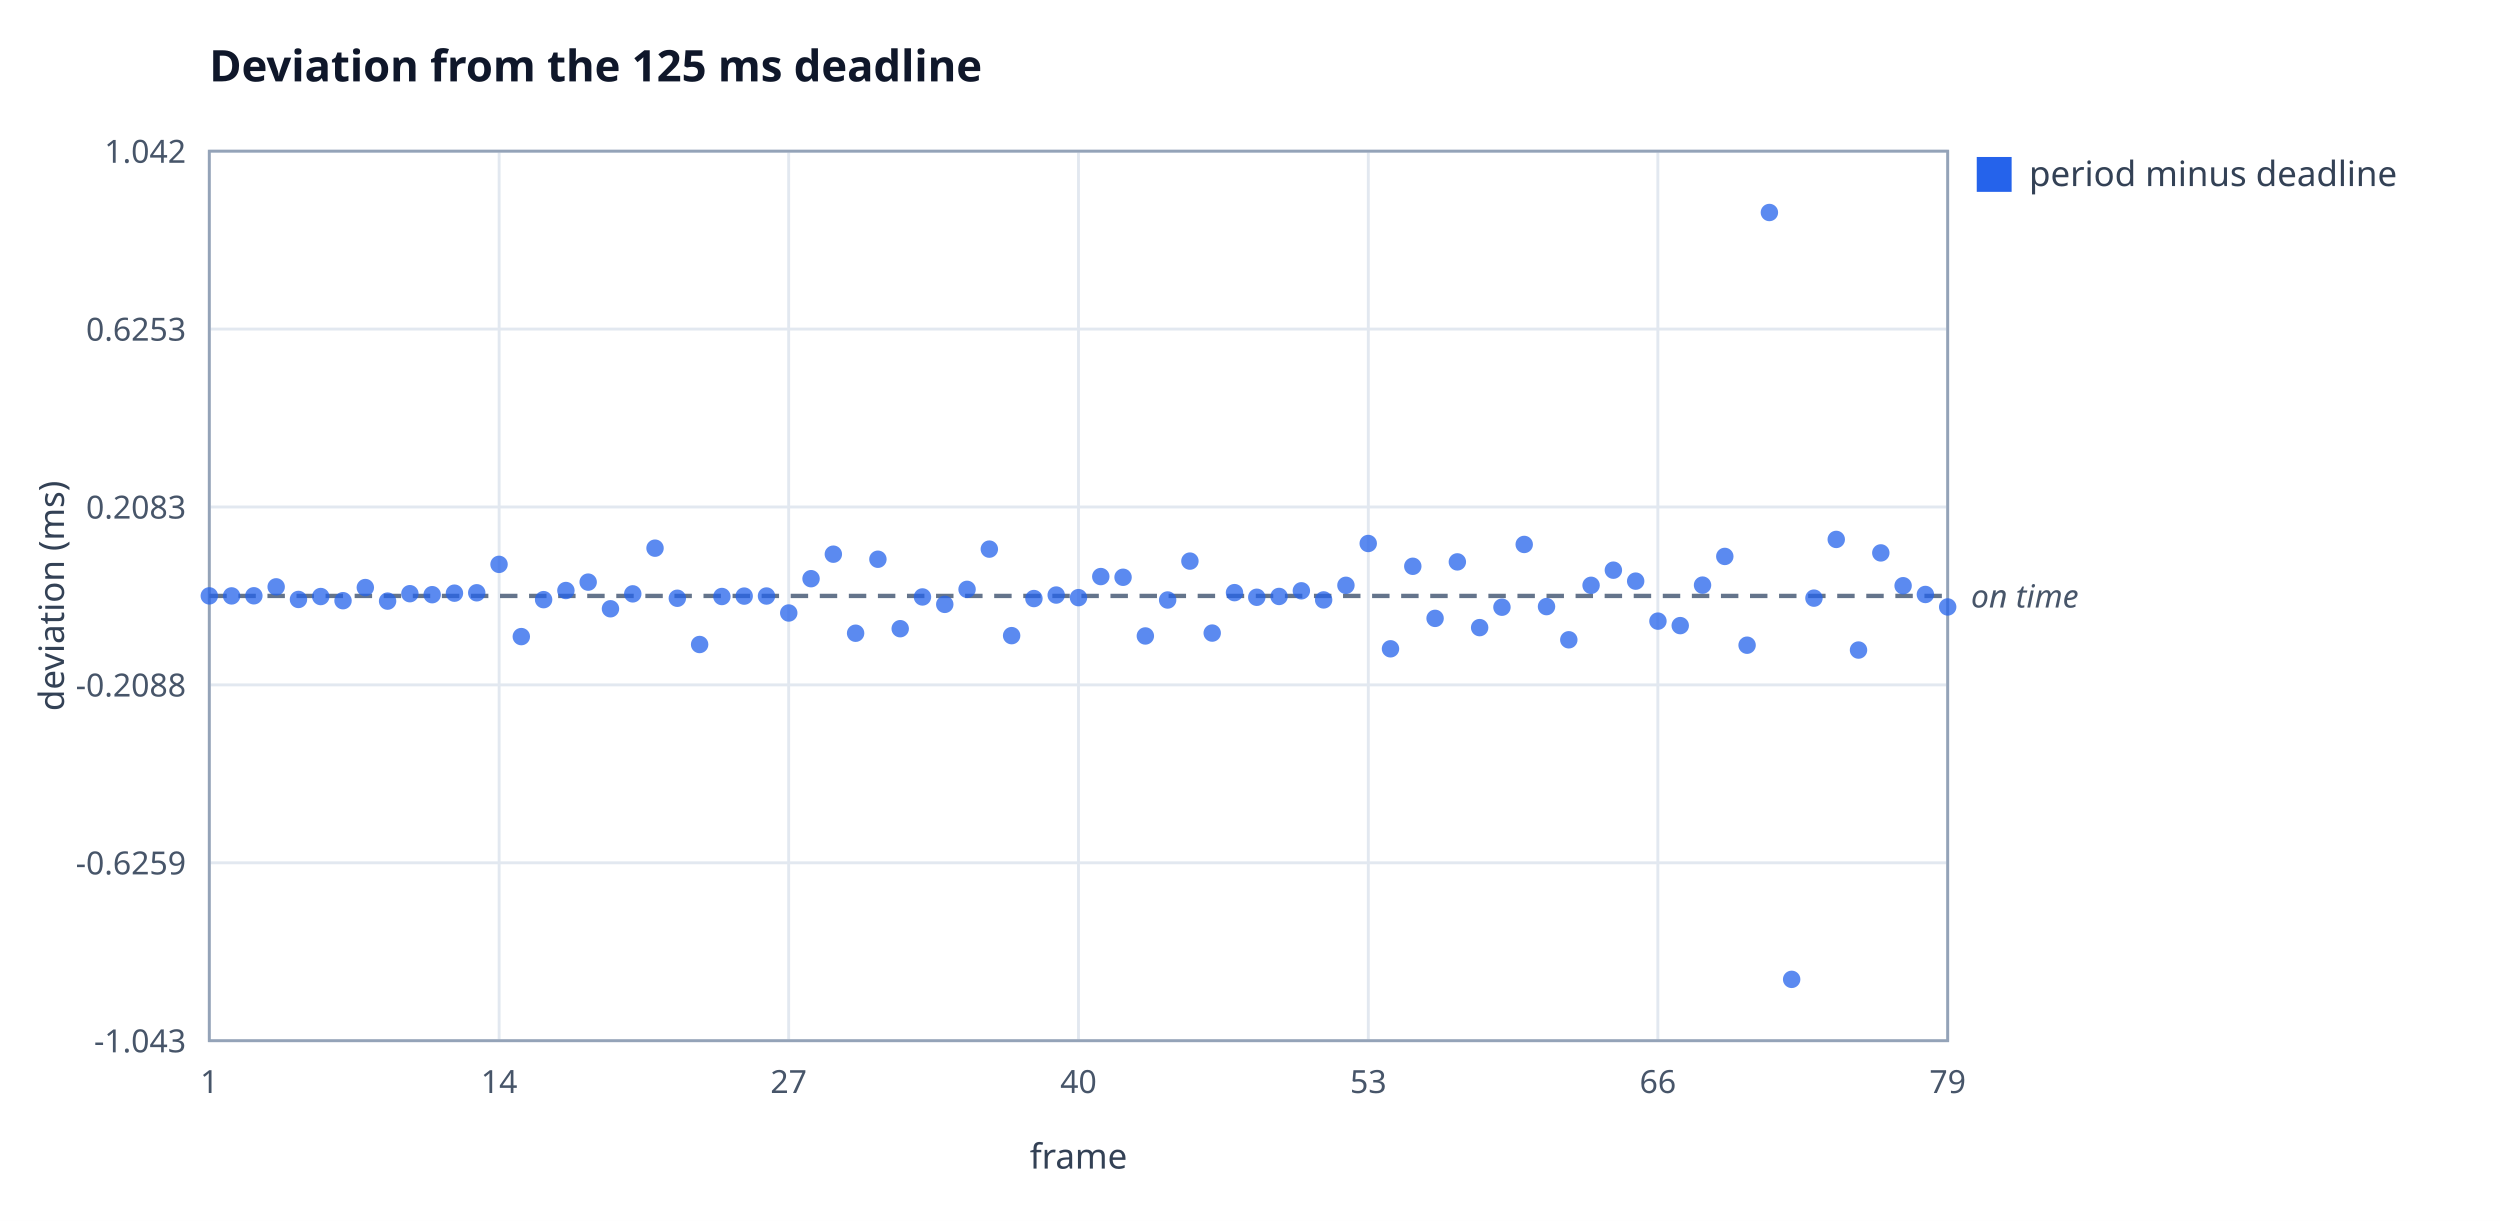
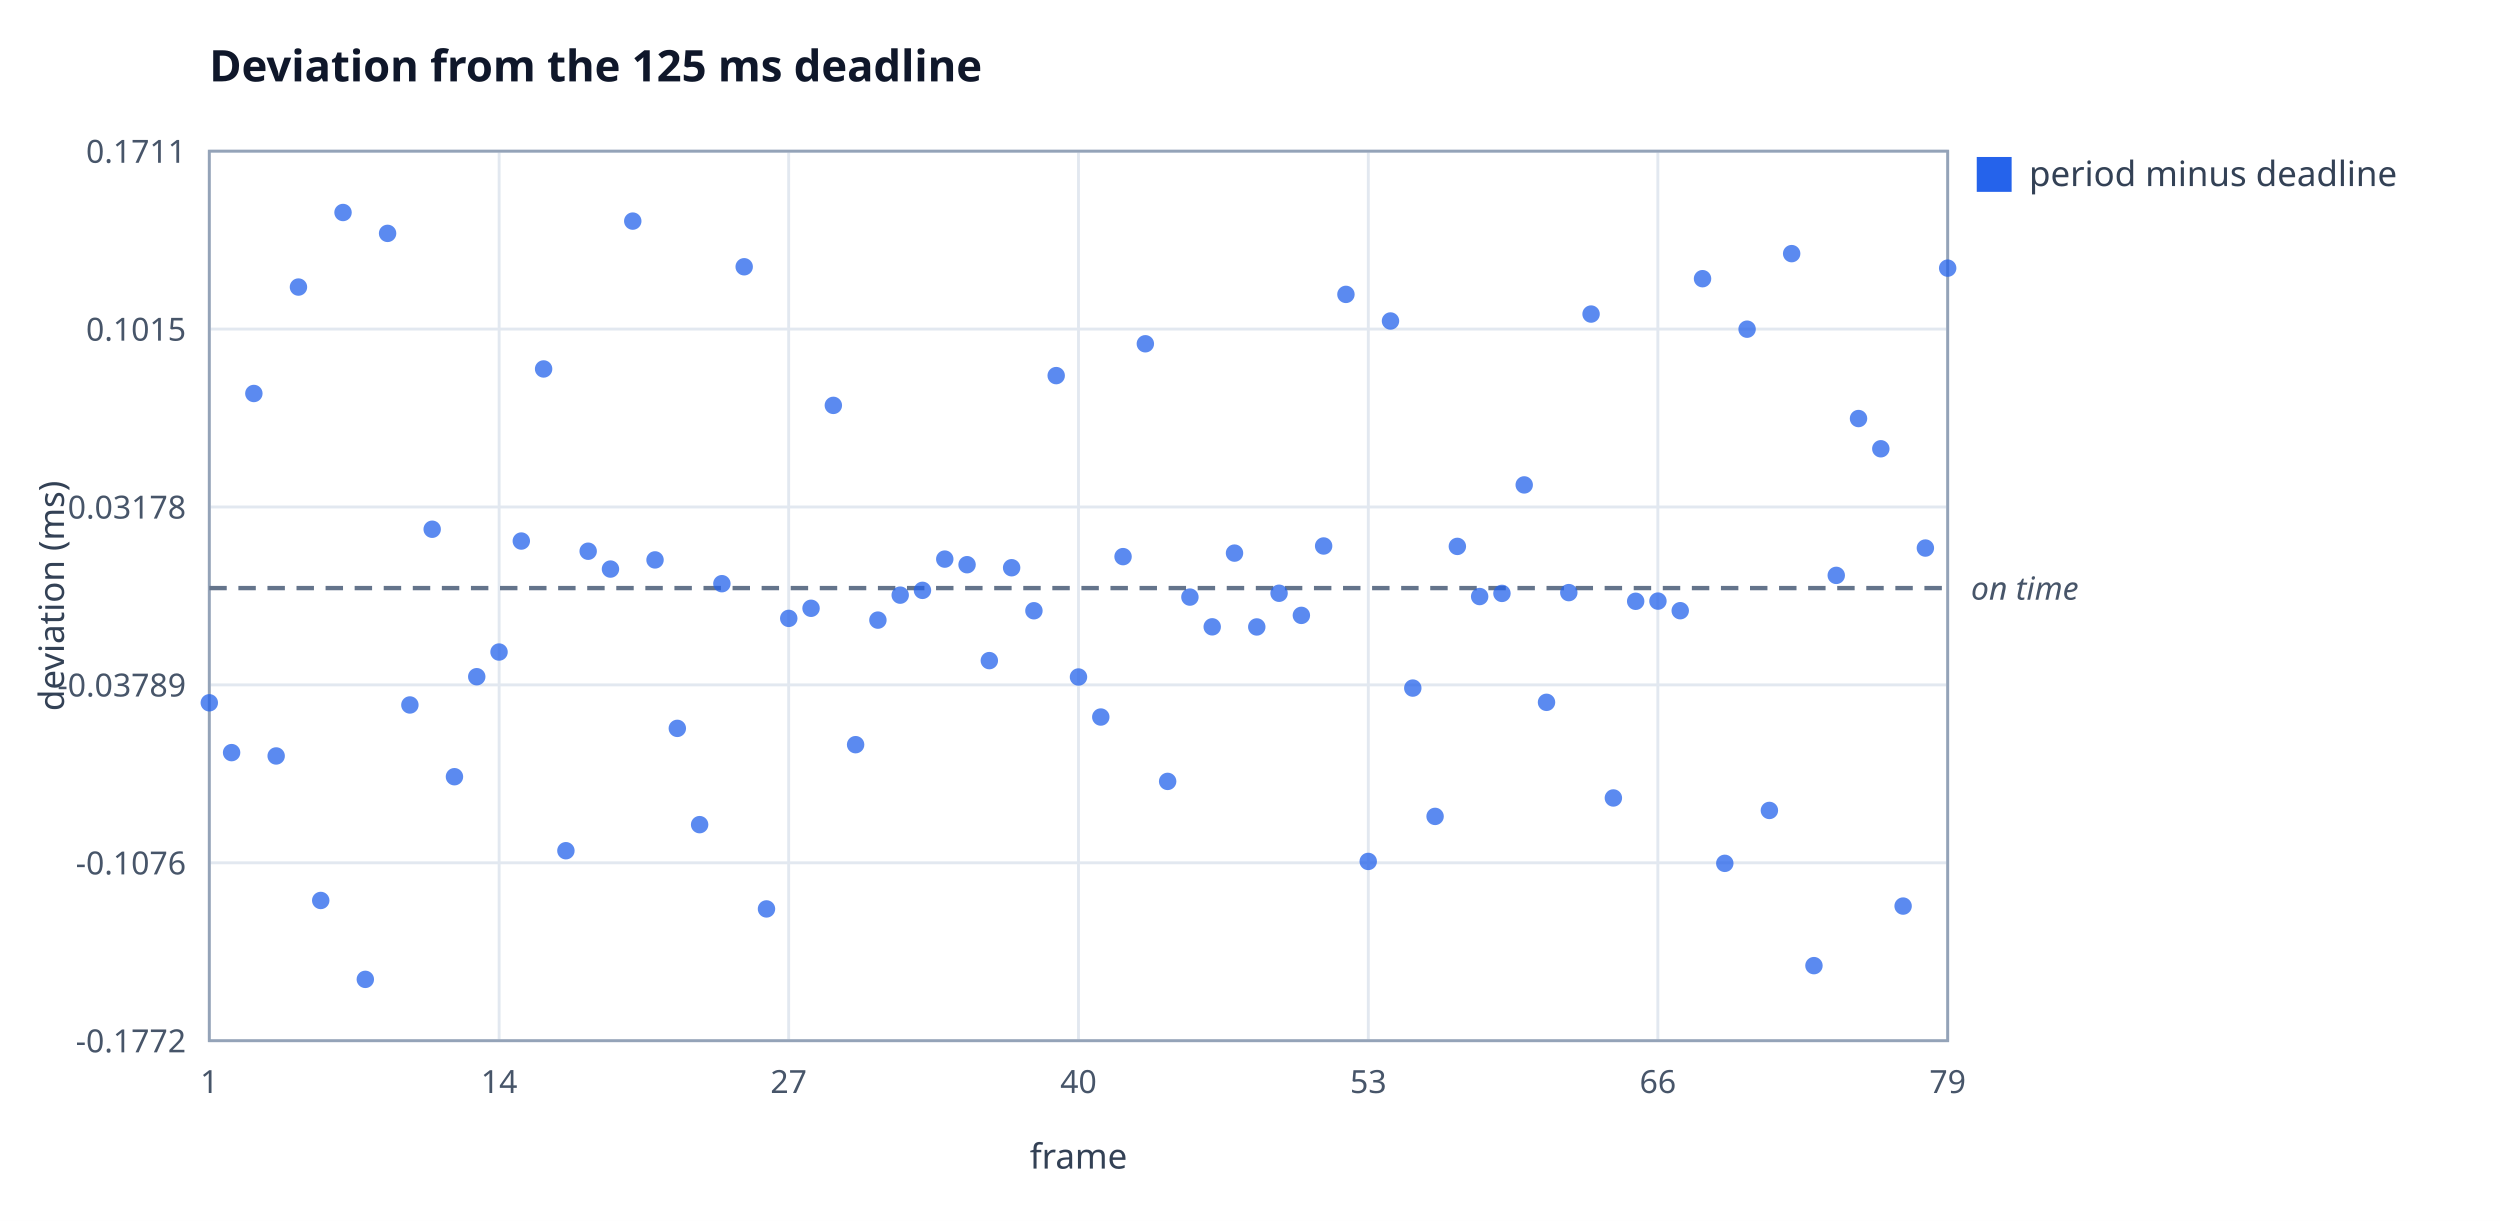
<svg xmlns="http://www.w3.org/2000/svg" viewBox="0 0 860 420" width="860" height="420" role="img" aria-label="Deviation from the 125 ms deadline">
  <style>
  .bg{fill:#ffffff}
  .frame{stroke:#94a3b8;stroke-width:1;fill:none}
  .grid{stroke:#e2e8f0;stroke-width:1}
  .tick{fill:#475569;font:11px sans-serif}
  .axis{fill:#334155;font:12px sans-serif}
  .title{fill:#0f172a;font:bold 15px sans-serif}
  .rule{stroke:#64748b;stroke-width:1.5;stroke-dasharray:6 4}
  .rulelab{fill:#475569;font:italic 11px sans-serif}
  .legend{fill:#334155;font:12px sans-serif}
  @media (prefers-color-scheme: dark){
    .bg{fill:#0b1120}
    .frame{stroke:#475569}
    .grid{stroke:#1e293b}
    .tick{fill:#94a3b8}
    .axis{fill:#cbd5e1}
    .title{fill:#f1f5f9}
    .rule{stroke:#94a3b8}
    .rulelab{fill:#94a3b8}
    .legend{fill:#cbd5e1}
  }
</style>
  <rect class="bg" x="0" y="0" width="860" height="420" />
  <text class="title" x="72.0" y="28">Deviation from the 125 ms deadline</text>
  <line class="grid" x1="72.0" y1="358.0" x2="670.0" y2="358.0" />
-   <text class="tick" x="64.0" y="362.0" text-anchor="end">-1.043</text>
+   <text class="tick" x="64.0" y="362.0" text-anchor="end">-0.1772</text>
  <line class="grid" x1="72.0" y1="296.8" x2="670.0" y2="296.8" />
-   <text class="tick" x="64.0" y="300.8" text-anchor="end">-0.6259</text>
+   <text class="tick" x="64.0" y="300.8" text-anchor="end">-0.1076</text>
  <line class="grid" x1="72.0" y1="235.6" x2="670.0" y2="235.6" />
-   <text class="tick" x="64.0" y="239.6" text-anchor="end">-0.2088</text>
+   <text class="tick" x="64.0" y="239.6" text-anchor="end">-0.03789</text>
  <line class="grid" x1="72.0" y1="174.4" x2="670.0" y2="174.4" />
-   <text class="tick" x="64.0" y="178.4" text-anchor="end">0.2083</text>
+   <text class="tick" x="64.0" y="178.4" text-anchor="end">0.03178</text>
  <line class="grid" x1="72.0" y1="113.2" x2="670.0" y2="113.2" />
-   <text class="tick" x="64.0" y="117.2" text-anchor="end">0.6253</text>
+   <text class="tick" x="64.0" y="117.2" text-anchor="end">0.1015</text>
  <line class="grid" x1="72.0" y1="52.0" x2="670.0" y2="52.0" />
-   <text class="tick" x="64.0" y="56.0" text-anchor="end">1.042</text>
+   <text class="tick" x="64.0" y="56.0" text-anchor="end">0.1711</text>
  <line class="grid" x1="72.0" y1="52.0" x2="72.0" y2="358.0" />
  <text class="tick" x="72.0" y="376.0" text-anchor="middle">1</text>
  <line class="grid" x1="171.7" y1="52.0" x2="171.7" y2="358.0" />
  <text class="tick" x="171.7" y="376.0" text-anchor="middle">14</text>
  <line class="grid" x1="271.3" y1="52.0" x2="271.3" y2="358.0" />
  <text class="tick" x="271.3" y="376.0" text-anchor="middle">27</text>
  <line class="grid" x1="371.0" y1="52.0" x2="371.0" y2="358.0" />
  <text class="tick" x="371.0" y="376.0" text-anchor="middle">40</text>
  <line class="grid" x1="470.7" y1="52.0" x2="470.7" y2="358.0" />
  <text class="tick" x="470.7" y="376.0" text-anchor="middle">53</text>
  <line class="grid" x1="570.3" y1="52.0" x2="570.3" y2="358.0" />
  <text class="tick" x="570.3" y="376.0" text-anchor="middle">66</text>
  <line class="grid" x1="670.0" y1="52.0" x2="670.0" y2="358.0" />
  <text class="tick" x="670.0" y="376.0" text-anchor="middle">79</text>
  <rect class="frame" x="72.0" y="52.0" width="598.0" height="306.0" />
  <text class="axis" x="371.0" y="402.0" text-anchor="middle">frame</text>
  <text class="axis" x="22.0" y="205.0" text-anchor="middle" transform="rotate(-90 22.0 205.0)">deviation (ms)</text>
-   <line class="rule" x1="72.0" y1="205.0" x2="670.0" y2="205.0" />
-   <text class="rulelab" x="678.0" y="209.0">on time</text>
-   <circle cx="72.00" cy="204.98" r="3" fill="#2563eb" fill-opacity="0.75" />
-   <circle cx="79.67" cy="204.99" r="3" fill="#2563eb" fill-opacity="0.75" />
-   <circle cx="87.33" cy="204.95" r="3" fill="#2563eb" fill-opacity="0.75" />
-   <circle cx="95.00" cy="201.88" r="3" fill="#2563eb" fill-opacity="0.75" />
-   <circle cx="102.67" cy="206.21" r="3" fill="#2563eb" fill-opacity="0.75" />
-   <circle cx="110.33" cy="205.21" r="3" fill="#2563eb" fill-opacity="0.75" />
-   <circle cx="118.00" cy="206.64" r="3" fill="#2563eb" fill-opacity="0.75" />
-   <circle cx="125.67" cy="202.12" r="3" fill="#2563eb" fill-opacity="0.75" />
-   <circle cx="133.33" cy="206.78" r="3" fill="#2563eb" fill-opacity="0.75" />
-   <circle cx="141.00" cy="204.23" r="3" fill="#2563eb" fill-opacity="0.75" />
-   <circle cx="148.67" cy="204.57" r="3" fill="#2563eb" fill-opacity="0.75" />
-   <circle cx="156.33" cy="204.05" r="3" fill="#2563eb" fill-opacity="0.75" />
-   <circle cx="164.00" cy="203.92" r="3" fill="#2563eb" fill-opacity="0.75" />
-   <circle cx="171.67" cy="194.14" r="3" fill="#2563eb" fill-opacity="0.75" />
-   <circle cx="179.33" cy="218.99" r="3" fill="#2563eb" fill-opacity="0.75" />
-   <circle cx="187.00" cy="206.28" r="3" fill="#2563eb" fill-opacity="0.75" />
-   <circle cx="194.67" cy="203.14" r="3" fill="#2563eb" fill-opacity="0.75" />
-   <circle cx="202.33" cy="200.25" r="3" fill="#2563eb" fill-opacity="0.75" />
-   <circle cx="210.00" cy="209.42" r="3" fill="#2563eb" fill-opacity="0.75" />
-   <circle cx="217.67" cy="204.29" r="3" fill="#2563eb" fill-opacity="0.75" />
-   <circle cx="225.33" cy="188.57" r="3" fill="#2563eb" fill-opacity="0.75" />
-   <circle cx="233.00" cy="205.80" r="3" fill="#2563eb" fill-opacity="0.75" />
-   <circle cx="240.67" cy="221.71" r="3" fill="#2563eb" fill-opacity="0.75" />
-   <circle cx="248.33" cy="205.20" r="3" fill="#2563eb" fill-opacity="0.75" />
-   <circle cx="256.00" cy="205.06" r="3" fill="#2563eb" fill-opacity="0.75" />
-   <circle cx="263.67" cy="205.03" r="3" fill="#2563eb" fill-opacity="0.75" />
-   <circle cx="271.33" cy="210.87" r="3" fill="#2563eb" fill-opacity="0.75" />
-   <circle cx="279.00" cy="199.07" r="3" fill="#2563eb" fill-opacity="0.75" />
-   <circle cx="286.67" cy="190.64" r="3" fill="#2563eb" fill-opacity="0.75" />
-   <circle cx="294.33" cy="217.83" r="3" fill="#2563eb" fill-opacity="0.75" />
-   <circle cx="302.00" cy="192.38" r="3" fill="#2563eb" fill-opacity="0.75" />
-   <circle cx="309.67" cy="216.27" r="3" fill="#2563eb" fill-opacity="0.75" />
-   <circle cx="317.33" cy="205.35" r="3" fill="#2563eb" fill-opacity="0.75" />
-   <circle cx="325.00" cy="207.90" r="3" fill="#2563eb" fill-opacity="0.75" />
-   <circle cx="332.67" cy="202.74" r="3" fill="#2563eb" fill-opacity="0.75" />
-   <circle cx="340.33" cy="188.90" r="3" fill="#2563eb" fill-opacity="0.75" />
-   <circle cx="348.00" cy="218.66" r="3" fill="#2563eb" fill-opacity="0.75" />
-   <circle cx="355.67" cy="205.90" r="3" fill="#2563eb" fill-opacity="0.75" />
-   <circle cx="363.33" cy="204.70" r="3" fill="#2563eb" fill-opacity="0.75" />
-   <circle cx="371.00" cy="205.59" r="3" fill="#2563eb" fill-opacity="0.75" />
-   <circle cx="378.67" cy="198.34" r="3" fill="#2563eb" fill-opacity="0.75" />
-   <circle cx="386.33" cy="198.58" r="3" fill="#2563eb" fill-opacity="0.75" />
-   <circle cx="394.00" cy="218.77" r="3" fill="#2563eb" fill-opacity="0.75" />
-   <circle cx="401.67" cy="206.40" r="3" fill="#2563eb" fill-opacity="0.75" />
-   <circle cx="409.33" cy="193.02" r="3" fill="#2563eb" fill-opacity="0.75" />
-   <circle cx="417.00" cy="217.78" r="3" fill="#2563eb" fill-opacity="0.75" />
-   <circle cx="424.67" cy="203.87" r="3" fill="#2563eb" fill-opacity="0.75" />
-   <circle cx="432.33" cy="205.46" r="3" fill="#2563eb" fill-opacity="0.75" />
-   <circle cx="440.00" cy="205.18" r="3" fill="#2563eb" fill-opacity="0.75" />
-   <circle cx="447.67" cy="203.24" r="3" fill="#2563eb" fill-opacity="0.75" />
-   <circle cx="455.33" cy="206.37" r="3" fill="#2563eb" fill-opacity="0.75" />
-   <circle cx="463.00" cy="201.35" r="3" fill="#2563eb" fill-opacity="0.75" />
-   <circle cx="470.67" cy="186.96" r="3" fill="#2563eb" fill-opacity="0.75" />
-   <circle cx="478.33" cy="223.19" r="3" fill="#2563eb" fill-opacity="0.75" />
-   <circle cx="486.00" cy="194.80" r="3" fill="#2563eb" fill-opacity="0.75" />
-   <circle cx="493.67" cy="212.72" r="3" fill="#2563eb" fill-opacity="0.75" />
-   <circle cx="501.33" cy="193.29" r="3" fill="#2563eb" fill-opacity="0.75" />
-   <circle cx="509.00" cy="215.90" r="3" fill="#2563eb" fill-opacity="0.75" />
-   <circle cx="516.67" cy="208.88" r="3" fill="#2563eb" fill-opacity="0.75" />
-   <circle cx="524.33" cy="187.29" r="3" fill="#2563eb" fill-opacity="0.75" />
-   <circle cx="532.00" cy="208.67" r="3" fill="#2563eb" fill-opacity="0.75" />
-   <circle cx="539.67" cy="220.09" r="3" fill="#2563eb" fill-opacity="0.75" />
-   <circle cx="547.33" cy="201.35" r="3" fill="#2563eb" fill-opacity="0.75" />
-   <circle cx="555.00" cy="196.14" r="3" fill="#2563eb" fill-opacity="0.75" />
-   <circle cx="562.67" cy="199.91" r="3" fill="#2563eb" fill-opacity="0.75" />
-   <circle cx="570.33" cy="213.67" r="3" fill="#2563eb" fill-opacity="0.75" />
-   <circle cx="578.00" cy="215.21" r="3" fill="#2563eb" fill-opacity="0.75" />
-   <circle cx="585.67" cy="201.28" r="3" fill="#2563eb" fill-opacity="0.75" />
-   <circle cx="593.33" cy="191.41" r="3" fill="#2563eb" fill-opacity="0.75" />
-   <circle cx="601.00" cy="221.95" r="3" fill="#2563eb" fill-opacity="0.75" />
-   <circle cx="608.67" cy="73.10" r="3" fill="#2563eb" fill-opacity="0.75" />
-   <circle cx="616.33" cy="336.90" r="3" fill="#2563eb" fill-opacity="0.75" />
-   <circle cx="624.00" cy="205.76" r="3" fill="#2563eb" fill-opacity="0.75" />
-   <circle cx="631.67" cy="185.56" r="3" fill="#2563eb" fill-opacity="0.75" />
-   <circle cx="639.33" cy="223.62" r="3" fill="#2563eb" fill-opacity="0.75" />
-   <circle cx="647.00" cy="190.20" r="3" fill="#2563eb" fill-opacity="0.75" />
-   <circle cx="654.67" cy="201.49" r="3" fill="#2563eb" fill-opacity="0.75" />
-   <circle cx="662.33" cy="204.50" r="3" fill="#2563eb" fill-opacity="0.75" />
-   <circle cx="670.00" cy="208.79" r="3" fill="#2563eb" fill-opacity="0.75" />
+   <line class="rule" x1="72.0" y1="202.3" x2="670.0" y2="202.3" />
+   <text class="rulelab" x="678.0" y="206.3">on time</text>
+   <circle cx="72.00" cy="241.76" r="3" fill="#2563eb" fill-opacity="0.75" />
+   <circle cx="79.67" cy="258.90" r="3" fill="#2563eb" fill-opacity="0.75" />
+   <circle cx="87.33" cy="135.36" r="3" fill="#2563eb" fill-opacity="0.75" />
+   <circle cx="95.00" cy="260.05" r="3" fill="#2563eb" fill-opacity="0.75" />
+   <circle cx="102.67" cy="98.75" r="3" fill="#2563eb" fill-opacity="0.75" />
+   <circle cx="110.33" cy="309.76" r="3" fill="#2563eb" fill-opacity="0.75" />
+   <circle cx="118.00" cy="73.10" r="3" fill="#2563eb" fill-opacity="0.75" />
+   <circle cx="125.67" cy="336.90" r="3" fill="#2563eb" fill-opacity="0.75" />
+   <circle cx="133.33" cy="80.28" r="3" fill="#2563eb" fill-opacity="0.75" />
+   <circle cx="141.00" cy="242.51" r="3" fill="#2563eb" fill-opacity="0.75" />
+   <circle cx="148.67" cy="182.06" r="3" fill="#2563eb" fill-opacity="0.75" />
+   <circle cx="156.33" cy="267.19" r="3" fill="#2563eb" fill-opacity="0.75" />
+   <circle cx="164.00" cy="232.79" r="3" fill="#2563eb" fill-opacity="0.75" />
+   <circle cx="171.67" cy="224.30" r="3" fill="#2563eb" fill-opacity="0.75" />
+   <circle cx="179.33" cy="186.12" r="3" fill="#2563eb" fill-opacity="0.75" />
+   <circle cx="187.00" cy="126.92" r="3" fill="#2563eb" fill-opacity="0.75" />
+   <circle cx="194.67" cy="292.65" r="3" fill="#2563eb" fill-opacity="0.75" />
+   <circle cx="202.33" cy="189.62" r="3" fill="#2563eb" fill-opacity="0.75" />
+   <circle cx="210.00" cy="195.76" r="3" fill="#2563eb" fill-opacity="0.75" />
+   <circle cx="217.67" cy="76.06" r="3" fill="#2563eb" fill-opacity="0.75" />
+   <circle cx="225.33" cy="192.61" r="3" fill="#2563eb" fill-opacity="0.75" />
+   <circle cx="233.00" cy="250.56" r="3" fill="#2563eb" fill-opacity="0.75" />
+   <circle cx="240.67" cy="283.68" r="3" fill="#2563eb" fill-opacity="0.75" />
+   <circle cx="248.33" cy="200.79" r="3" fill="#2563eb" fill-opacity="0.75" />
+   <circle cx="256.00" cy="91.77" r="3" fill="#2563eb" fill-opacity="0.75" />
+   <circle cx="263.67" cy="312.67" r="3" fill="#2563eb" fill-opacity="0.75" />
+   <circle cx="271.33" cy="212.72" r="3" fill="#2563eb" fill-opacity="0.75" />
+   <circle cx="279.00" cy="209.25" r="3" fill="#2563eb" fill-opacity="0.75" />
+   <circle cx="286.67" cy="139.45" r="3" fill="#2563eb" fill-opacity="0.75" />
+   <circle cx="294.33" cy="256.17" r="3" fill="#2563eb" fill-opacity="0.75" />
+   <circle cx="302.00" cy="213.32" r="3" fill="#2563eb" fill-opacity="0.75" />
+   <circle cx="309.67" cy="204.73" r="3" fill="#2563eb" fill-opacity="0.75" />
+   <circle cx="317.33" cy="203.08" r="3" fill="#2563eb" fill-opacity="0.75" />
+   <circle cx="325.00" cy="192.33" r="3" fill="#2563eb" fill-opacity="0.75" />
+   <circle cx="332.67" cy="194.26" r="3" fill="#2563eb" fill-opacity="0.75" />
+   <circle cx="340.33" cy="227.25" r="3" fill="#2563eb" fill-opacity="0.75" />
+   <circle cx="348.00" cy="195.30" r="3" fill="#2563eb" fill-opacity="0.75" />
+   <circle cx="355.67" cy="210.10" r="3" fill="#2563eb" fill-opacity="0.75" />
+   <circle cx="363.33" cy="129.21" r="3" fill="#2563eb" fill-opacity="0.75" />
+   <circle cx="371.00" cy="232.89" r="3" fill="#2563eb" fill-opacity="0.75" />
+   <circle cx="378.67" cy="246.66" r="3" fill="#2563eb" fill-opacity="0.75" />
+   <circle cx="386.33" cy="191.48" r="3" fill="#2563eb" fill-opacity="0.75" />
+   <circle cx="394.00" cy="118.26" r="3" fill="#2563eb" fill-opacity="0.75" />
+   <circle cx="401.67" cy="268.80" r="3" fill="#2563eb" fill-opacity="0.75" />
+   <circle cx="409.33" cy="205.40" r="3" fill="#2563eb" fill-opacity="0.75" />
+   <circle cx="417.00" cy="215.63" r="3" fill="#2563eb" fill-opacity="0.75" />
+   <circle cx="424.67" cy="190.27" r="3" fill="#2563eb" fill-opacity="0.75" />
+   <circle cx="432.33" cy="215.67" r="3" fill="#2563eb" fill-opacity="0.75" />
+   <circle cx="440.00" cy="204.08" r="3" fill="#2563eb" fill-opacity="0.75" />
+   <circle cx="447.67" cy="211.69" r="3" fill="#2563eb" fill-opacity="0.75" />
+   <circle cx="455.33" cy="187.82" r="3" fill="#2563eb" fill-opacity="0.75" />
+   <circle cx="463.00" cy="101.27" r="3" fill="#2563eb" fill-opacity="0.75" />
+   <circle cx="470.67" cy="296.33" r="3" fill="#2563eb" fill-opacity="0.75" />
+   <circle cx="478.33" cy="110.42" r="3" fill="#2563eb" fill-opacity="0.75" />
+   <circle cx="486.00" cy="236.70" r="3" fill="#2563eb" fill-opacity="0.75" />
+   <circle cx="493.67" cy="280.84" r="3" fill="#2563eb" fill-opacity="0.75" />
+   <circle cx="501.33" cy="187.96" r="3" fill="#2563eb" fill-opacity="0.75" />
+   <circle cx="509.00" cy="205.21" r="3" fill="#2563eb" fill-opacity="0.75" />
+   <circle cx="516.67" cy="204.13" r="3" fill="#2563eb" fill-opacity="0.75" />
+   <circle cx="524.33" cy="166.81" r="3" fill="#2563eb" fill-opacity="0.75" />
+   <circle cx="532.00" cy="241.60" r="3" fill="#2563eb" fill-opacity="0.75" />
+   <circle cx="539.67" cy="203.86" r="3" fill="#2563eb" fill-opacity="0.75" />
+   <circle cx="547.33" cy="108.04" r="3" fill="#2563eb" fill-opacity="0.75" />
+   <circle cx="555.00" cy="274.50" r="3" fill="#2563eb" fill-opacity="0.75" />
+   <circle cx="562.67" cy="206.84" r="3" fill="#2563eb" fill-opacity="0.75" />
+   <circle cx="570.33" cy="206.78" r="3" fill="#2563eb" fill-opacity="0.75" />
+   <circle cx="578.00" cy="210.08" r="3" fill="#2563eb" fill-opacity="0.75" />
+   <circle cx="585.67" cy="95.87" r="3" fill="#2563eb" fill-opacity="0.75" />
+   <circle cx="593.33" cy="296.99" r="3" fill="#2563eb" fill-opacity="0.75" />
+   <circle cx="601.00" cy="113.24" r="3" fill="#2563eb" fill-opacity="0.75" />
+   <circle cx="608.67" cy="278.79" r="3" fill="#2563eb" fill-opacity="0.75" />
+   <circle cx="616.33" cy="87.25" r="3" fill="#2563eb" fill-opacity="0.75" />
+   <circle cx="624.00" cy="332.18" r="3" fill="#2563eb" fill-opacity="0.75" />
+   <circle cx="631.67" cy="197.93" r="3" fill="#2563eb" fill-opacity="0.75" />
+   <circle cx="639.33" cy="143.98" r="3" fill="#2563eb" fill-opacity="0.75" />
+   <circle cx="647.00" cy="154.38" r="3" fill="#2563eb" fill-opacity="0.75" />
+   <circle cx="654.67" cy="311.69" r="3" fill="#2563eb" fill-opacity="0.75" />
+   <circle cx="662.33" cy="188.53" r="3" fill="#2563eb" fill-opacity="0.75" />
+   <circle cx="670.00" cy="92.24" r="3" fill="#2563eb" fill-opacity="0.75" />
  <rect x="680.0" y="54.0" width="12" height="12" fill="#2563eb" />
  <text class="legend" x="698.0" y="64.0">period minus deadline</text>
</svg>
